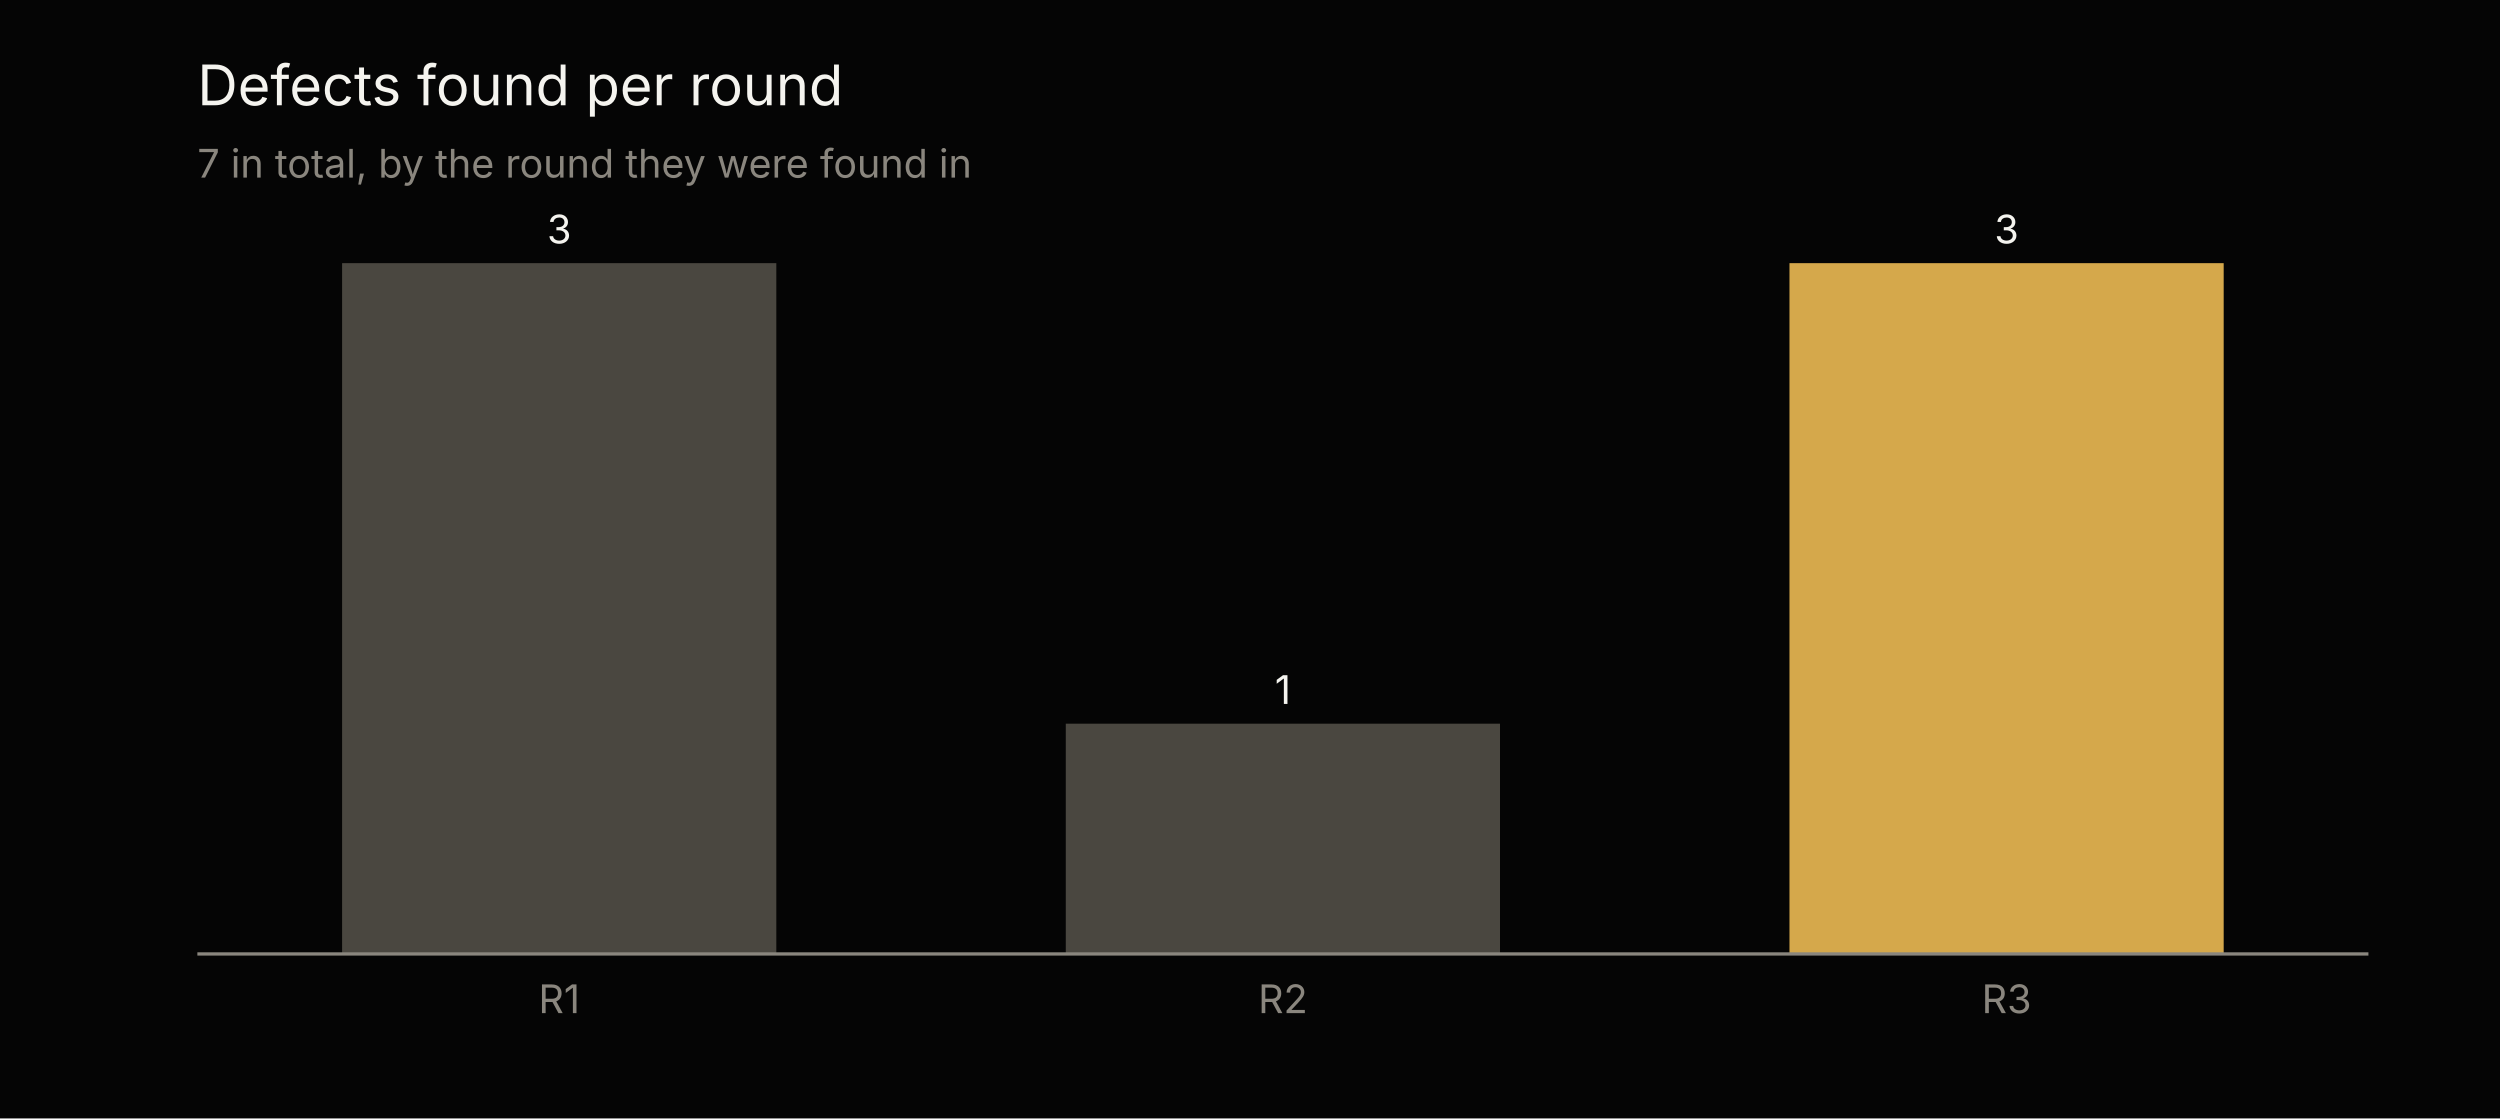
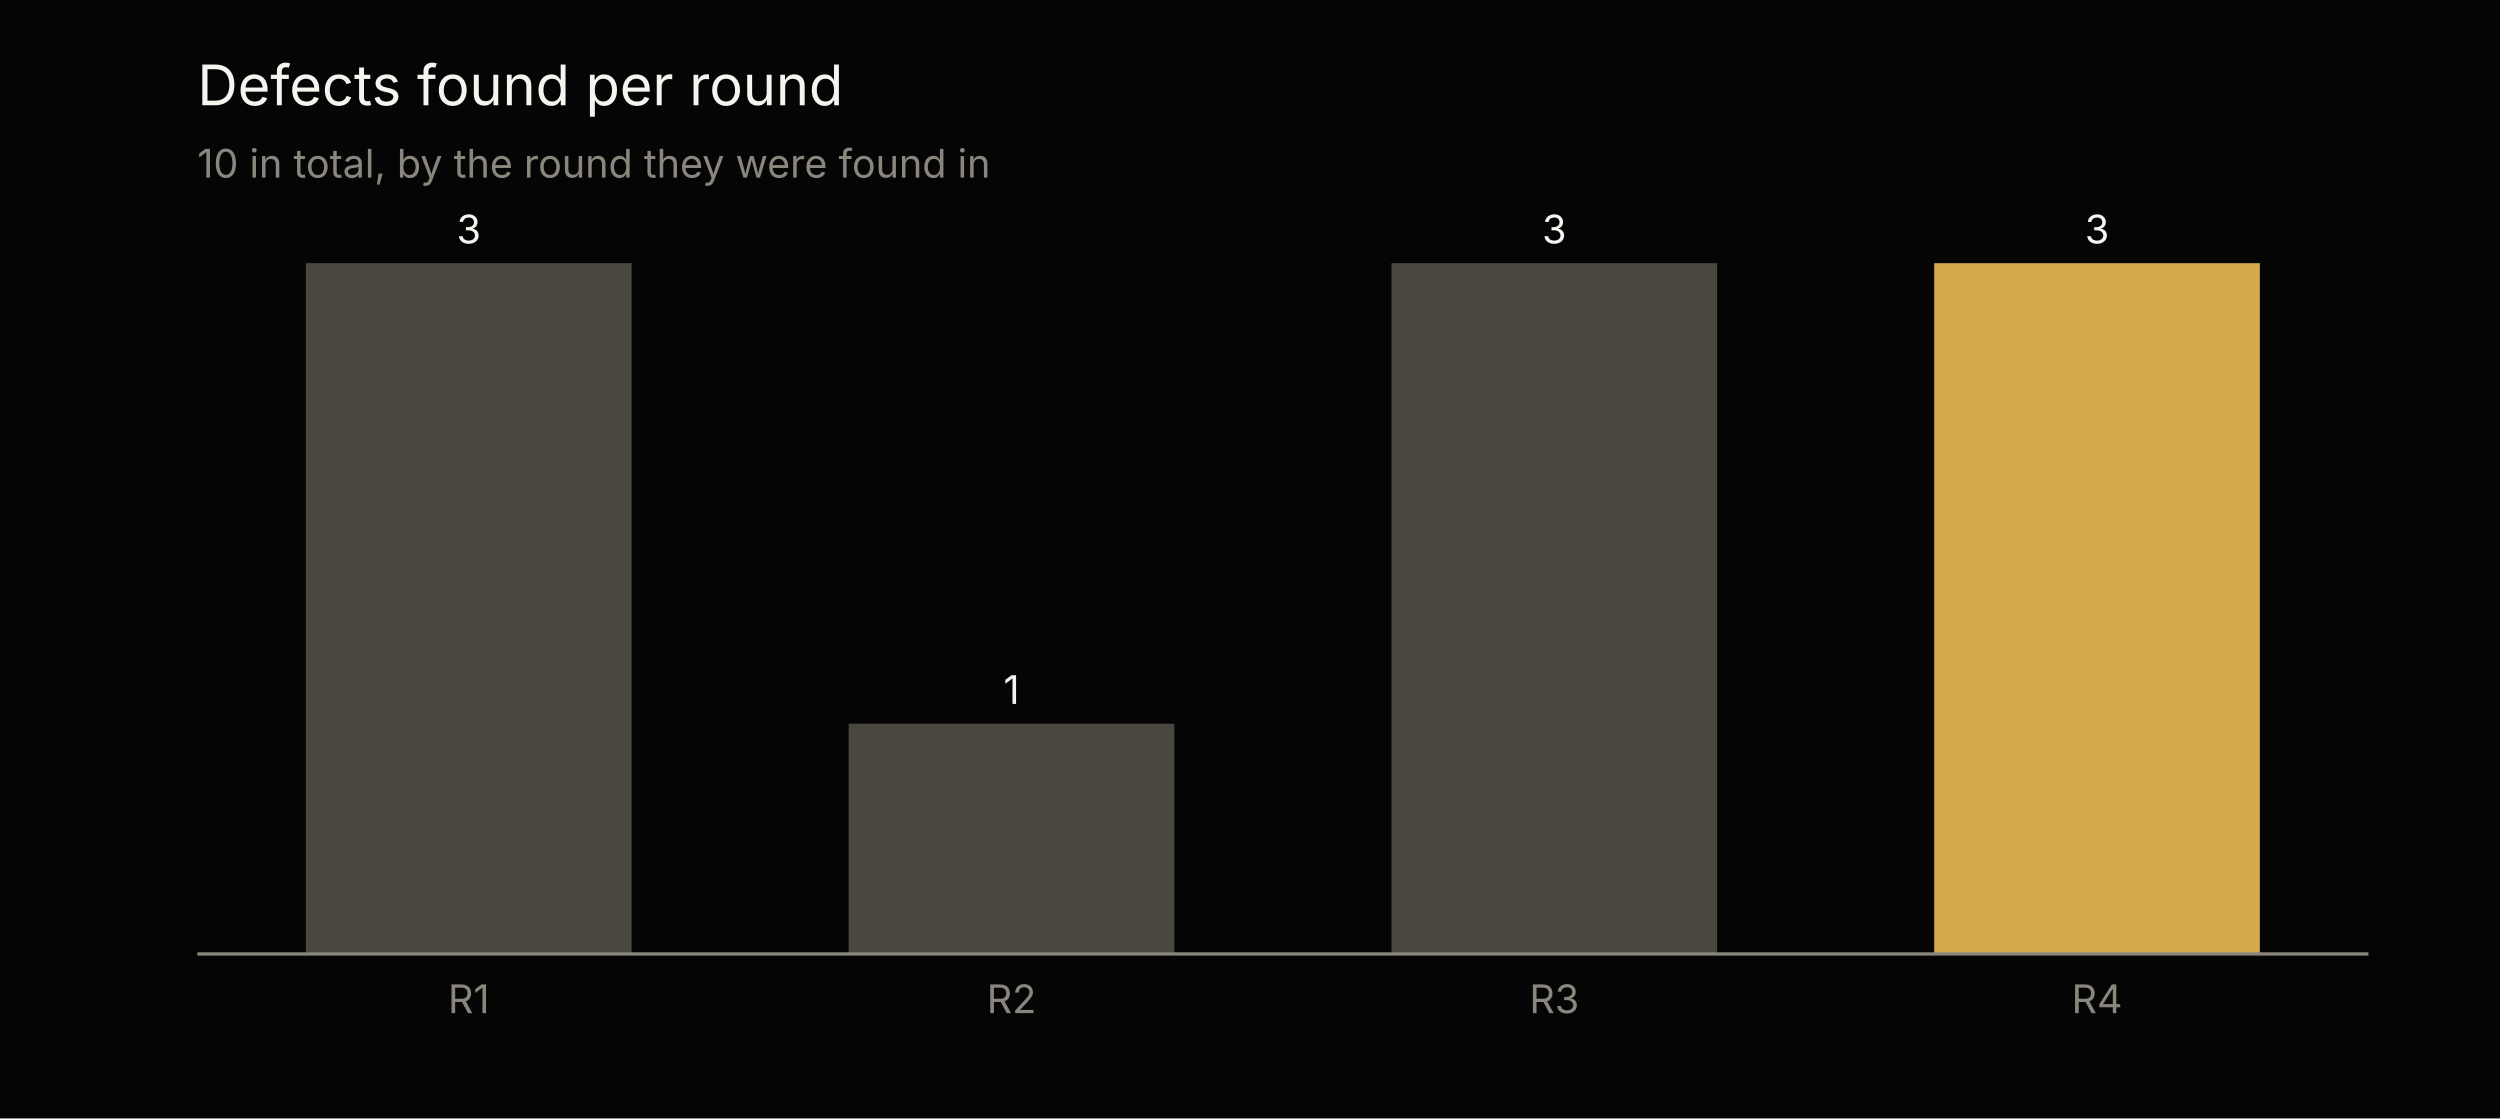
<svg xmlns="http://www.w3.org/2000/svg" viewBox="0 0 760 340" font-family="Inter, Arial, sans-serif" font-size="12">
  <rect width="760" height="340" fill="#050505" />
  <text x="60" y="32" font-size="17" fill="#f5f4ef">Defects found per round</text>
-   <text x="60" y="54" fill="#8a867e">7 in total, by the round they were found in</text>
-   <rect x="104.0" y="80.0" width="132.0" height="210.0" fill="#4a4740" />
-   <text x="170.0" y="74.0" text-anchor="middle" fill="#f5f4ef">3</text>
-   <text x="170.0" y="308" text-anchor="middle" fill="#8a867e">R1</text>
-   <rect x="324.0" y="220.0" width="132.0" height="70.0" fill="#4a4740" />
-   <text x="390.0" y="214.0" text-anchor="middle" fill="#f5f4ef">1</text>
-   <text x="390.0" y="308" text-anchor="middle" fill="#8a867e">R2</text>
-   <rect x="544.0" y="80.0" width="132.0" height="210.0" fill="#d5a84b" />
-   <text x="610.0" y="74.0" text-anchor="middle" fill="#f5f4ef">3</text>
-   <text x="610.0" y="308" text-anchor="middle" fill="#8a867e">R3</text>
+   <text x="60" y="54" fill="#8a867e">10 in total, by the round they were found in</text>
+   <rect x="93.0" y="80.0" width="99.0" height="210.0" fill="#4a4740" />
+   <text x="142.5" y="74.0" text-anchor="middle" fill="#f5f4ef">3</text>
+   <text x="142.5" y="308" text-anchor="middle" fill="#8a867e">R1</text>
+   <rect x="258.0" y="220.0" width="99.0" height="70.0" fill="#4a4740" />
+   <text x="307.5" y="214.0" text-anchor="middle" fill="#f5f4ef">1</text>
+   <text x="307.5" y="308" text-anchor="middle" fill="#8a867e">R2</text>
+   <rect x="423.0" y="80.0" width="99.0" height="210.0" fill="#4a4740" />
+   <text x="472.5" y="74.0" text-anchor="middle" fill="#f5f4ef">3</text>
+   <text x="472.5" y="308" text-anchor="middle" fill="#8a867e">R3</text>
+   <rect x="588.0" y="80.0" width="99.0" height="210.0" fill="#d5a84b" />
+   <text x="637.5" y="74.0" text-anchor="middle" fill="#f5f4ef">3</text>
+   <text x="637.5" y="308" text-anchor="middle" fill="#8a867e">R4</text>
  <line x1="60" x2="720" y1="290" y2="290" stroke="#8a867e" />
</svg>
